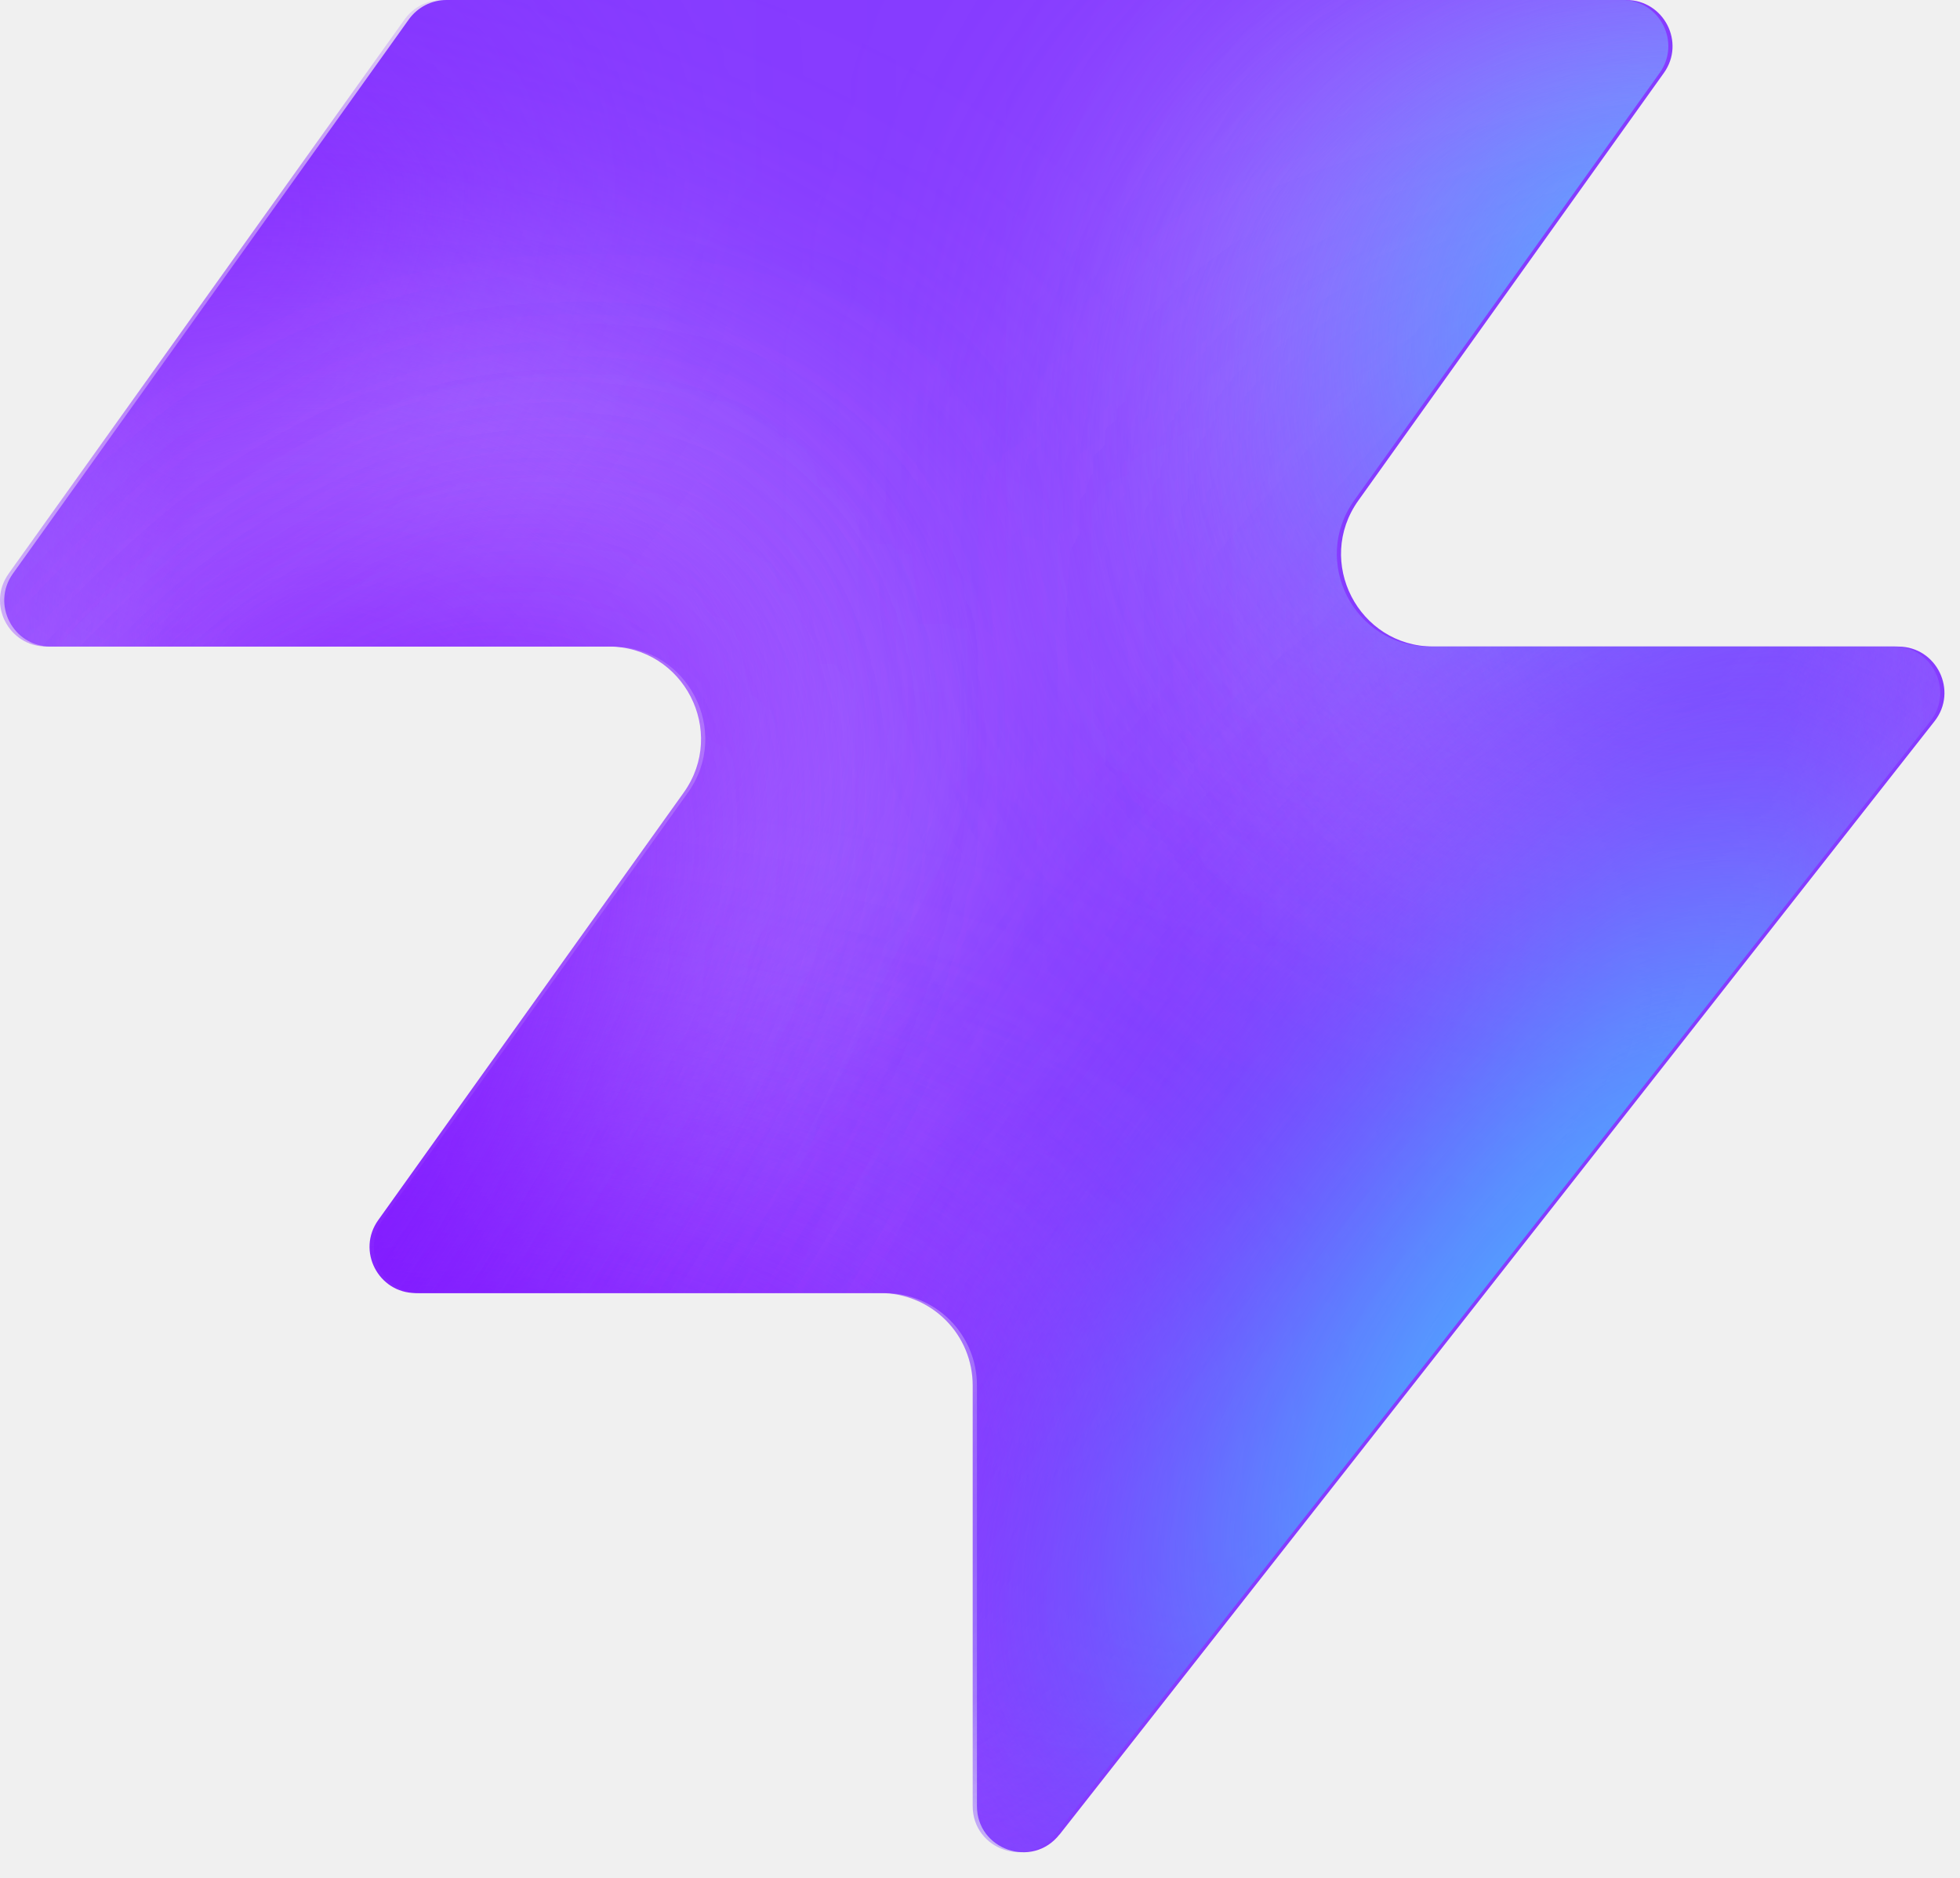
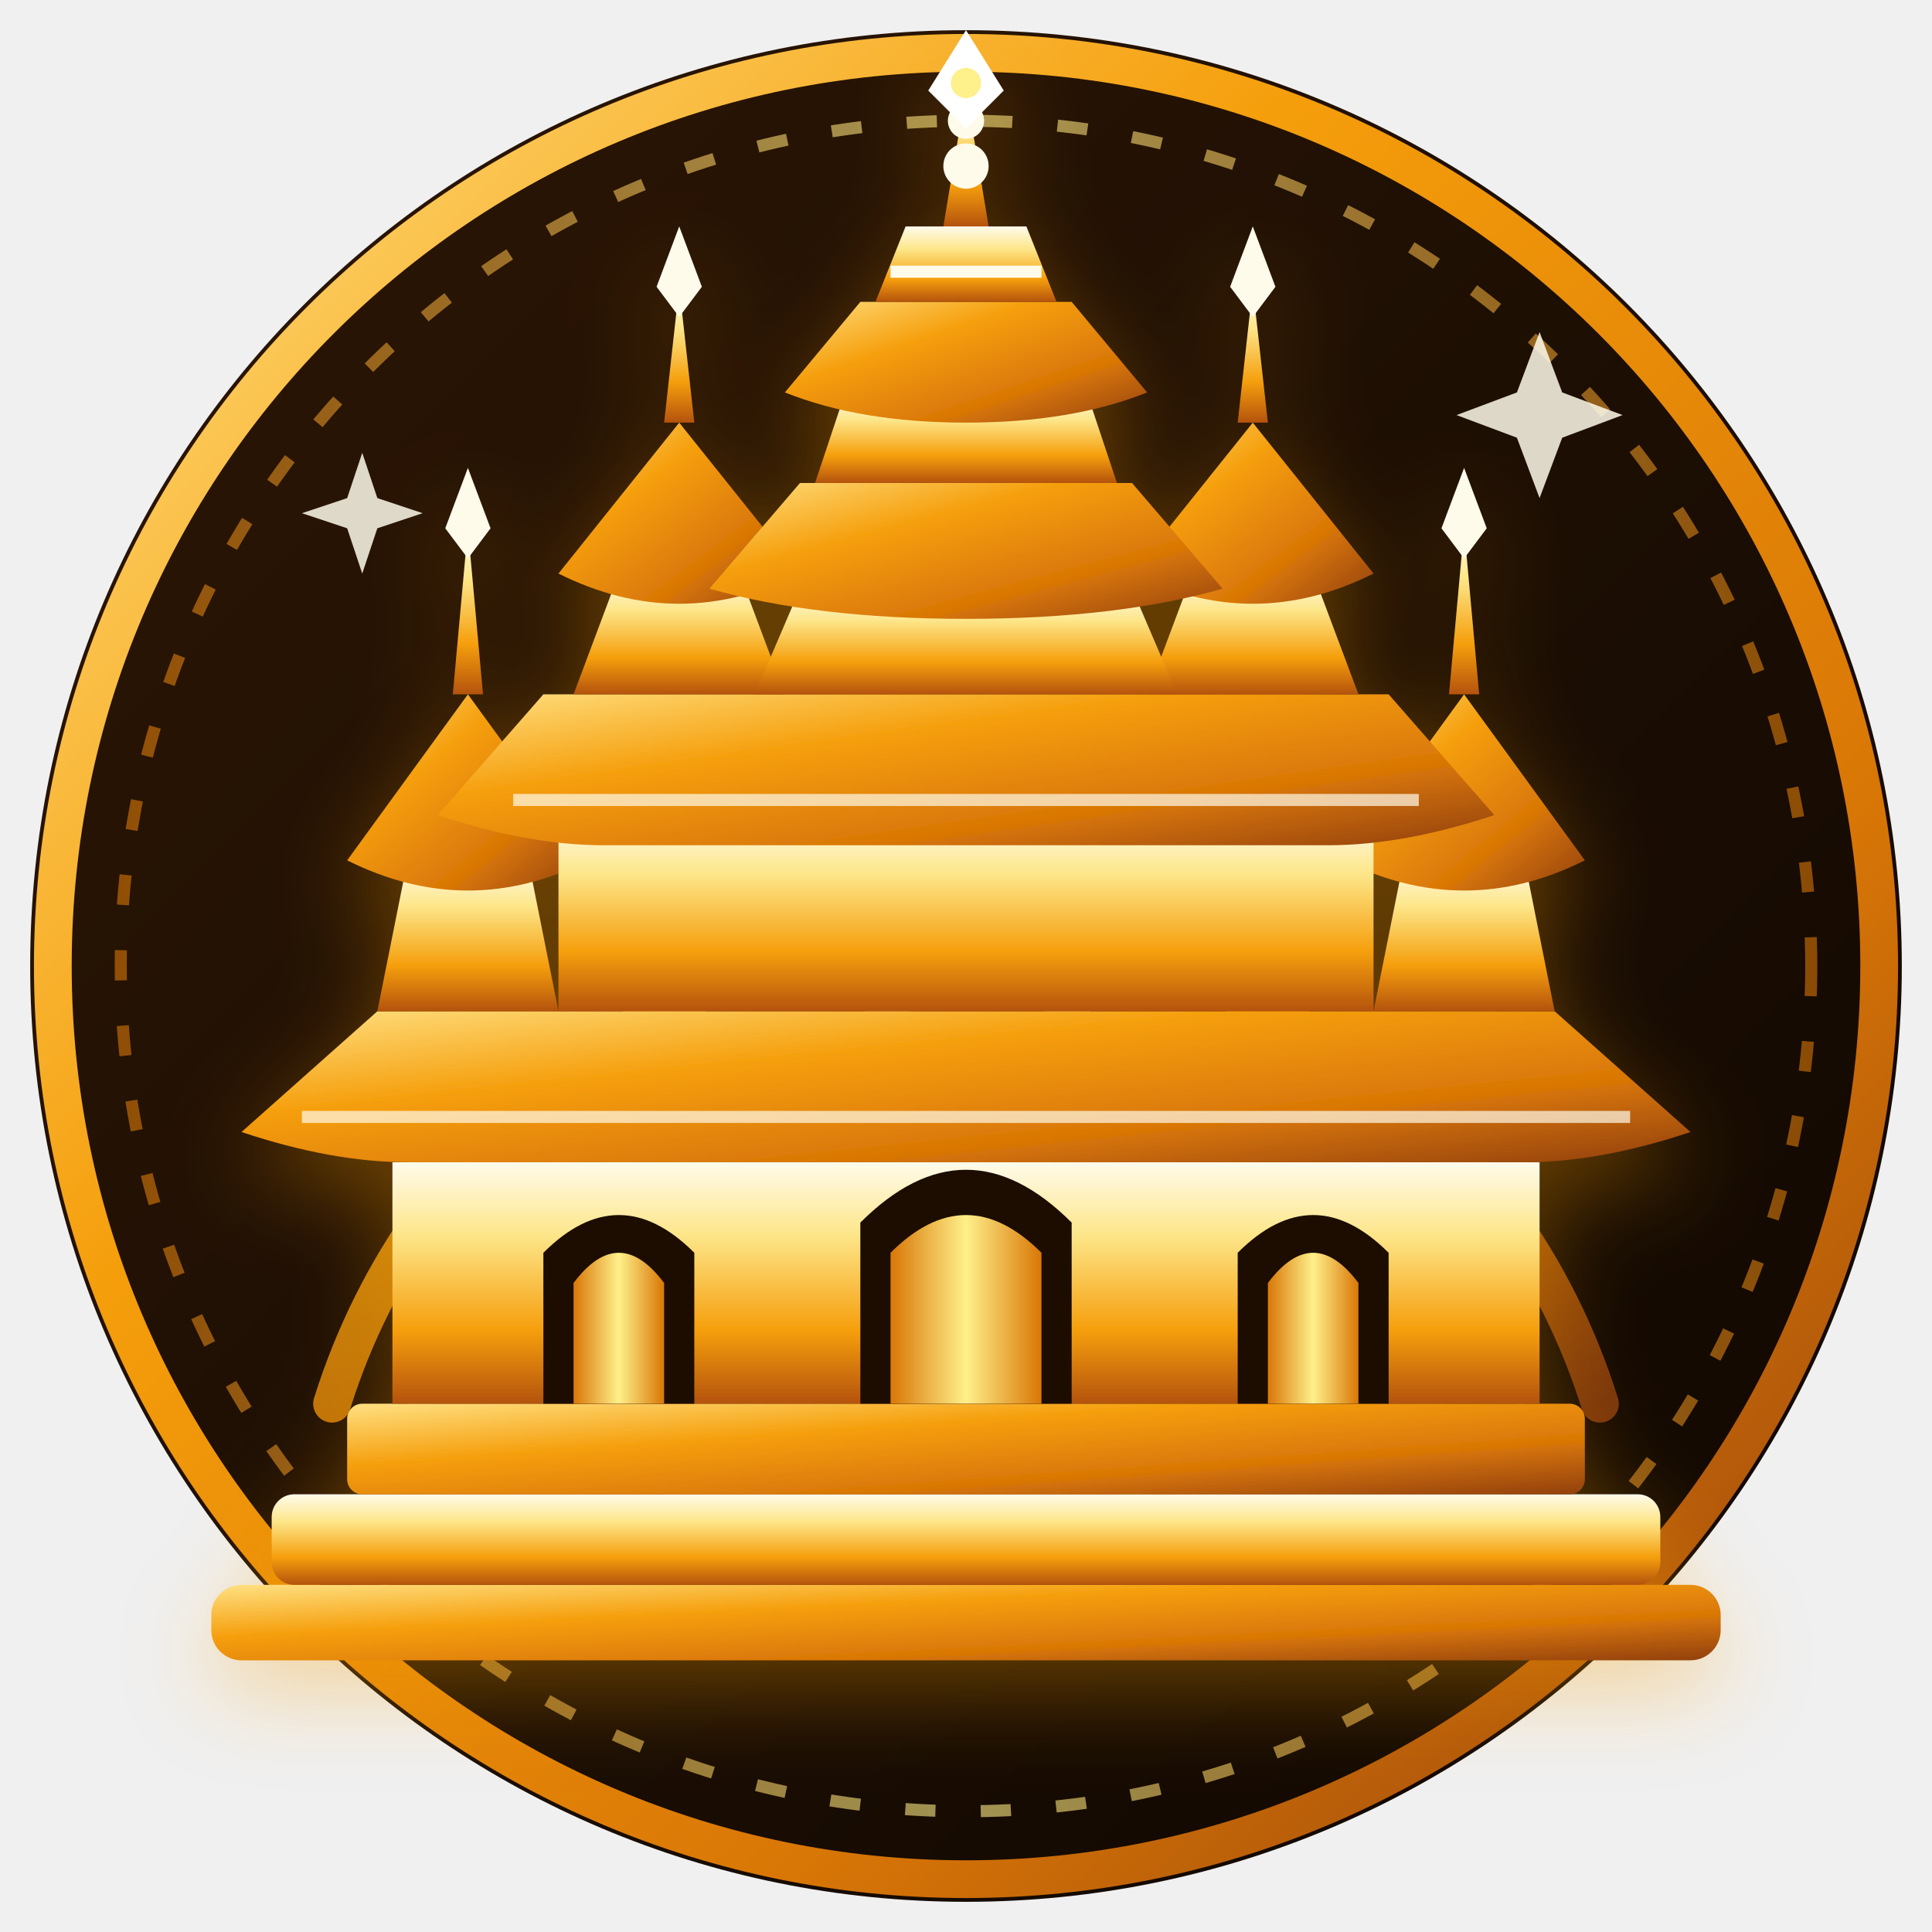
- <svg xmlns="http://www.w3.org/2000/svg" width="48" height="46" fill="none" viewBox="0 0 48 46">
-   <path fill="#863bff" d="M25.946 44.938c-.664.845-2.021.375-2.021-.698V33.937a2.26 2.26 0 0 0-2.262-2.262H10.287c-.92 0-1.456-1.04-.92-1.788l7.48-10.471c1.07-1.497 0-3.578-1.842-3.578H1.237c-.92 0-1.456-1.04-.92-1.788L10.013.474c.214-.297.556-.474.92-.474h28.894c.92 0 1.456 1.04.92 1.788l-7.48 10.471c-1.07 1.498 0 3.579 1.842 3.579h11.377c.943 0 1.473 1.088.89 1.83L25.947 44.94z" style="fill:#863bff;fill:color(display-p3 .525 .23 1);fill-opacity:1" />
-   <mask id="a" width="48" height="46" x="0" y="0" maskUnits="userSpaceOnUse" style="mask-type:alpha">
-     <path fill="#000" d="M25.842 44.938c-.664.844-2.021.375-2.021-.698V33.937a2.26 2.26 0 0 0-2.262-2.262H10.183c-.92 0-1.456-1.04-.92-1.788l7.48-10.471c1.07-1.498 0-3.579-1.842-3.579H1.133c-.92 0-1.456-1.04-.92-1.787L9.91.473c.214-.297.556-.474.92-.474h28.894c.92 0 1.456 1.04.92 1.788l-7.48 10.471c-1.07 1.498 0 3.578 1.842 3.578h11.377c.943 0 1.473 1.088.89 1.832L25.843 44.94z" style="fill:#000;fill-opacity:1" />
-   </mask>
-   <g mask="url(#a)">
-     <g filter="url(#b)">
-       <ellipse cx="5.508" cy="14.704" fill="#ede6ff" rx="5.508" ry="14.704" style="fill:#ede6ff;fill:color(display-p3 .927 .903 1);fill-opacity:1" transform="matrix(.00324 1 1 -.00324 -4.47 31.516)" />
-     </g>
-     <g filter="url(#c)">
-       <ellipse cx="10.399" cy="29.851" fill="#ede6ff" rx="10.399" ry="29.851" style="fill:#ede6ff;fill:color(display-p3 .927 .903 1);fill-opacity:1" transform="matrix(.00324 1 1 -.00324 -39.328 7.883)" />
-     </g>
-     <g filter="url(#d)">
-       <ellipse cx="5.508" cy="30.487" fill="#7e14ff" rx="5.508" ry="30.487" style="fill:#7e14ff;fill:color(display-p3 .492 .077 1);fill-opacity:1" transform="rotate(89.814 -25.913 -14.639)scale(1 -1)" />
-     </g>
-     <g filter="url(#e)">
-       <ellipse cx="5.508" cy="30.599" fill="#7e14ff" rx="5.508" ry="30.599" style="fill:#7e14ff;fill:color(display-p3 .492 .077 1);fill-opacity:1" transform="rotate(89.814 -32.644 -3.334)scale(1 -1)" />
-     </g>
-     <g filter="url(#f)">
-       <ellipse cx="5.508" cy="30.599" fill="#7e14ff" rx="5.508" ry="30.599" style="fill:#7e14ff;fill:color(display-p3 .492 .077 1);fill-opacity:1" transform="matrix(.00324 1 1 -.00324 -34.34 30.47)" />
-     </g>
-     <g filter="url(#g)">
-       <ellipse cx="14.072" cy="22.078" fill="#ede6ff" rx="14.072" ry="22.078" style="fill:#ede6ff;fill:color(display-p3 .927 .903 1);fill-opacity:1" transform="rotate(93.35 24.506 48.493)scale(-1 1)" />
-     </g>
-     <g filter="url(#h)">
-       <ellipse cx="3.47" cy="21.501" fill="#7e14ff" rx="3.47" ry="21.501" style="fill:#7e14ff;fill:color(display-p3 .492 .077 1);fill-opacity:1" transform="rotate(89.009 28.708 47.59)scale(-1 1)" />
-     </g>
-     <g filter="url(#i)">
-       <ellipse cx="3.47" cy="21.501" fill="#7e14ff" rx="3.47" ry="21.501" style="fill:#7e14ff;fill:color(display-p3 .492 .077 1);fill-opacity:1" transform="rotate(89.009 28.708 47.59)scale(-1 1)" />
-     </g>
-     <g filter="url(#j)">
-       <ellipse cx=".387" cy="8.972" fill="#7e14ff" rx="4.407" ry="29.108" style="fill:#7e14ff;fill:color(display-p3 .492 .077 1);fill-opacity:1" transform="rotate(39.51 .387 8.972)" />
-     </g>
-     <g filter="url(#k)">
-       <ellipse cx="47.523" cy="-6.092" fill="#7e14ff" rx="4.407" ry="29.108" style="fill:#7e14ff;fill:color(display-p3 .492 .077 1);fill-opacity:1" transform="rotate(37.892 47.523 -6.092)" />
-     </g>
-     <g filter="url(#l)">
-       <ellipse cx="41.412" cy="6.333" fill="#47bfff" rx="5.971" ry="9.665" style="fill:#47bfff;fill:color(display-p3 .28 .748 1);fill-opacity:1" transform="rotate(37.892 41.412 6.333)" />
-     </g>
-     <g filter="url(#m)">
-       <ellipse cx="-1.879" cy="38.332" fill="#7e14ff" rx="4.407" ry="29.108" style="fill:#7e14ff;fill:color(display-p3 .492 .077 1);fill-opacity:1" transform="rotate(37.892 -1.88 38.332)" />
-     </g>
-     <g filter="url(#n)">
-       <ellipse cx="-1.879" cy="38.332" fill="#7e14ff" rx="4.407" ry="29.108" style="fill:#7e14ff;fill:color(display-p3 .492 .077 1);fill-opacity:1" transform="rotate(37.892 -1.88 38.332)" />
-     </g>
-     <g filter="url(#o)">
-       <ellipse cx="35.651" cy="29.907" fill="#7e14ff" rx="4.407" ry="29.108" style="fill:#7e14ff;fill:color(display-p3 .492 .077 1);fill-opacity:1" transform="rotate(37.892 35.651 29.907)" />
-     </g>
-     <g filter="url(#p)">
-       <ellipse cx="38.418" cy="32.4" fill="#47bfff" rx="5.971" ry="15.297" style="fill:#47bfff;fill:color(display-p3 .28 .748 1);fill-opacity:1" transform="rotate(37.892 38.418 32.4)" />
-     </g>
-   </g>
+ <svg xmlns="http://www.w3.org/2000/svg" viewBox="0 0 128 128" width="100%" height="100%">
  <defs>
-     <filter id="b" width="60.045" height="41.654" x="-19.77" y="16.149" color-interpolation-filters="sRGB" filterUnits="userSpaceOnUse">
-       <feFlood flood-opacity="0" result="BackgroundImageFix" />
-       <feBlend in="SourceGraphic" in2="BackgroundImageFix" result="shape" />
-       <feGaussianBlur result="effect1_foregroundBlur_2002_17158" stdDeviation="7.659" />
-     </filter>
-     <filter id="c" width="90.34" height="51.437" x="-54.613" y="-7.533" color-interpolation-filters="sRGB" filterUnits="userSpaceOnUse">
-       <feFlood flood-opacity="0" result="BackgroundImageFix" />
-       <feBlend in="SourceGraphic" in2="BackgroundImageFix" result="shape" />
-       <feGaussianBlur result="effect1_foregroundBlur_2002_17158" stdDeviation="7.659" />
-     </filter>
-     <filter id="d" width="79.355" height="29.4" x="-49.64" y="2.03" color-interpolation-filters="sRGB" filterUnits="userSpaceOnUse">
-       <feFlood flood-opacity="0" result="BackgroundImageFix" />
-       <feBlend in="SourceGraphic" in2="BackgroundImageFix" result="shape" />
-       <feGaussianBlur result="effect1_foregroundBlur_2002_17158" stdDeviation="4.596" />
-     </filter>
-     <filter id="e" width="79.579" height="29.4" x="-45.045" y="20.029" color-interpolation-filters="sRGB" filterUnits="userSpaceOnUse">
-       <feFlood flood-opacity="0" result="BackgroundImageFix" />
-       <feBlend in="SourceGraphic" in2="BackgroundImageFix" result="shape" />
-       <feGaussianBlur result="effect1_foregroundBlur_2002_17158" stdDeviation="4.596" />
-     </filter>
-     <filter id="f" width="79.579" height="29.4" x="-43.513" y="21.178" color-interpolation-filters="sRGB" filterUnits="userSpaceOnUse">
-       <feFlood flood-opacity="0" result="BackgroundImageFix" />
-       <feBlend in="SourceGraphic" in2="BackgroundImageFix" result="shape" />
-       <feGaussianBlur result="effect1_foregroundBlur_2002_17158" stdDeviation="4.596" />
-     </filter>
-     <filter id="g" width="74.749" height="58.852" x="15.756" y="-17.901" color-interpolation-filters="sRGB" filterUnits="userSpaceOnUse">
-       <feFlood flood-opacity="0" result="BackgroundImageFix" />
-       <feBlend in="SourceGraphic" in2="BackgroundImageFix" result="shape" />
-       <feGaussianBlur result="effect1_foregroundBlur_2002_17158" stdDeviation="7.659" />
-     </filter>
-     <filter id="h" width="61.377" height="25.362" x="23.548" y="2.284" color-interpolation-filters="sRGB" filterUnits="userSpaceOnUse">
-       <feFlood flood-opacity="0" result="BackgroundImageFix" />
-       <feBlend in="SourceGraphic" in2="BackgroundImageFix" result="shape" />
-       <feGaussianBlur result="effect1_foregroundBlur_2002_17158" stdDeviation="4.596" />
-     </filter>
-     <filter id="i" width="61.377" height="25.362" x="23.548" y="2.284" color-interpolation-filters="sRGB" filterUnits="userSpaceOnUse">
-       <feFlood flood-opacity="0" result="BackgroundImageFix" />
-       <feBlend in="SourceGraphic" in2="BackgroundImageFix" result="shape" />
-       <feGaussianBlur result="effect1_foregroundBlur_2002_17158" stdDeviation="4.596" />
-     </filter>
-     <filter id="j" width="56.045" height="63.649" x="-27.636" y="-22.853" color-interpolation-filters="sRGB" filterUnits="userSpaceOnUse">
-       <feFlood flood-opacity="0" result="BackgroundImageFix" />
-       <feBlend in="SourceGraphic" in2="BackgroundImageFix" result="shape" />
-       <feGaussianBlur result="effect1_foregroundBlur_2002_17158" stdDeviation="4.596" />
-     </filter>
-     <filter id="k" width="54.814" height="64.646" x="20.116" y="-38.415" color-interpolation-filters="sRGB" filterUnits="userSpaceOnUse">
-       <feFlood flood-opacity="0" result="BackgroundImageFix" />
-       <feBlend in="SourceGraphic" in2="BackgroundImageFix" result="shape" />
-       <feGaussianBlur result="effect1_foregroundBlur_2002_17158" stdDeviation="4.596" />
-     </filter>
-     <filter id="l" width="33.541" height="35.313" x="24.641" y="-11.323" color-interpolation-filters="sRGB" filterUnits="userSpaceOnUse">
-       <feFlood flood-opacity="0" result="BackgroundImageFix" />
-       <feBlend in="SourceGraphic" in2="BackgroundImageFix" result="shape" />
-       <feGaussianBlur result="effect1_foregroundBlur_2002_17158" stdDeviation="4.596" />
-     </filter>
-     <filter id="m" width="54.814" height="64.646" x="-29.286" y="6.009" color-interpolation-filters="sRGB" filterUnits="userSpaceOnUse">
-       <feFlood flood-opacity="0" result="BackgroundImageFix" />
-       <feBlend in="SourceGraphic" in2="BackgroundImageFix" result="shape" />
-       <feGaussianBlur result="effect1_foregroundBlur_2002_17158" stdDeviation="4.596" />
-     </filter>
-     <filter id="n" width="54.814" height="64.646" x="-29.286" y="6.009" color-interpolation-filters="sRGB" filterUnits="userSpaceOnUse">
-       <feFlood flood-opacity="0" result="BackgroundImageFix" />
-       <feBlend in="SourceGraphic" in2="BackgroundImageFix" result="shape" />
-       <feGaussianBlur result="effect1_foregroundBlur_2002_17158" stdDeviation="4.596" />
-     </filter>
-     <filter id="o" width="54.814" height="64.646" x="8.244" y="-2.416" color-interpolation-filters="sRGB" filterUnits="userSpaceOnUse">
-       <feFlood flood-opacity="0" result="BackgroundImageFix" />
-       <feBlend in="SourceGraphic" in2="BackgroundImageFix" result="shape" />
-       <feGaussianBlur result="effect1_foregroundBlur_2002_17158" stdDeviation="4.596" />
-     </filter>
-     <filter id="p" width="39.409" height="43.623" x="18.713" y="10.588" color-interpolation-filters="sRGB" filterUnits="userSpaceOnUse">
-       <feFlood flood-opacity="0" result="BackgroundImageFix" />
-       <feBlend in="SourceGraphic" in2="BackgroundImageFix" result="shape" />
-       <feGaussianBlur result="effect1_foregroundBlur_2002_17158" stdDeviation="4.596" />
+     <linearGradient id="goldSeal" x1="0%" y1="0%" x2="100%" y2="100%">
+       <stop offset="0%" stop-color="#FFE082" />
+       <stop offset="35%" stop-color="#F59E0B" />
+       <stop offset="70%" stop-color="#D97706" />
+       <stop offset="100%" stop-color="#92400E" />
+     </linearGradient>
+     <linearGradient id="goldBright" x1="0%" y1="0%" x2="0%" y2="100%">
+       <stop offset="0%" stop-color="#FFFBEB" />
+       <stop offset="30%" stop-color="#FDE68A" />
+       <stop offset="70%" stop-color="#F59E0B" />
+       <stop offset="100%" stop-color="#B45309" />
+     </linearGradient>
+     <linearGradient id="goldAccent" x1="0%" y1="0%" x2="100%" y2="0%">
+       <stop offset="0%" stop-color="#D97706" />
+       <stop offset="50%" stop-color="#FEF08A" />
+       <stop offset="100%" stop-color="#D97706" />
+     </linearGradient>
+     <linearGradient id="bgGrad" x1="0%" y1="0%" x2="100%" y2="100%">
+       <stop offset="0%" stop-color="#2E1705" />
+       <stop offset="60%" stop-color="#1A0D03" />
+       <stop offset="100%" stop-color="#0F0701" />
+     </linearGradient>
+     <filter id="goldGlow" x="-20%" y="-20%" width="140%" height="140%">
+       <feDropShadow dx="0" dy="2" stdDeviation="3" flood-color="#F59E0B" flood-opacity="0.35" />
    </filter>
  </defs>
+   <circle cx="64" cy="64" r="62" fill="url(#bgGrad)" />
+   <circle cx="64" cy="64" r="60.5" fill="none" stroke="url(#goldSeal)" stroke-width="2.5" />
+   <circle cx="64" cy="64" r="56" fill="none" stroke="url(#goldAccent)" stroke-width="0.8" stroke-dasharray="2,3" opacity="0.6" />
+   <path d="M 22 93 A 44 44 0 0 1 106 93" fill="none" stroke="url(#goldSeal)" stroke-width="2.5" stroke-linecap="round" opacity="0.8" />
+   <path d="M 27 93 A 39 39 0 0 1 101 93" fill="none" stroke="url(#goldBright)" stroke-width="1" stroke-dasharray="3,3" opacity="0.5" />
+   <g filter="url(#goldGlow)">
+     <rect x="14" y="105" width="100" height="5" rx="2" fill="url(#goldSeal)" />
+     <rect x="18" y="99" width="92" height="6" rx="1.5" fill="url(#goldBright)" />
+     <rect x="23" y="93" width="82" height="6" rx="1" fill="url(#goldSeal)" />
+     <path d="M 26 93 L 26 77 L 102 77 L 102 93 Z" fill="url(#goldBright)" />
+     <path d="M 57 93 V 81 Q 64 74 71 81 V 93 Z" fill="#1A0D03" />
+     <path d="M 59 93 V 83 Q 64 78 69 83 V 93 Z" fill="url(#goldAccent)" />
+     <path d="M 36 93 V 83 Q 41 78 46 83 V 93 Z" fill="#1A0D03" />
+     <path d="M 38 93 V 85 Q 41 81 44 85 V 93 Z" fill="url(#goldAccent)" />
+     <path d="M 82 93 V 83 Q 87 78 92 83 V 93 Z" fill="#1A0D03" />
+     <path d="M 84 93 V 85 Q 87 81 90 85 V 93 Z" fill="url(#goldAccent)" />
+     <path d="M 16 75 Q 22 77 27 77 L 101 77 Q 106 77 112 75 L 103 67 L 25 67 Z" fill="url(#goldSeal)" />
+     <path d="M 20 74 L 27 74 L 101 74 L 108 74" stroke="#FFFBEB" stroke-width="0.8" opacity="0.7" />
+     <path d="M 25 67 L 27 57 H 35 L 37 67 Z" fill="url(#goldBright)" />
+     <path d="M 23 57 Q 27 59 31 59 Q 35 59 39 57 L 31 46 Z" fill="url(#goldSeal)" />
+     <path d="M 30 46 L 31 35 L 32 46 Z" fill="url(#goldBright)" />
+     <polygon points="31,31 32.5,35 31,37 29.5,35" fill="#FFFBEB" />
+     <path d="M 91 67 L 93 57 H 101 L 103 67 Z" fill="url(#goldBright)" />
+     <path d="M 89 57 Q 93 59 97 59 Q 101 59 105 57 L 97 46 Z" fill="url(#goldSeal)" />
+     <path d="M 96 46 L 97 35 L 98 46 Z" fill="url(#goldBright)" />
+     <polygon points="97,31 98.5,35 97,37 95.5,35" fill="#FFFBEB" />
+     <path d="M 37 67 L 37 54 L 91 54 L 91 67 Z" fill="url(#goldBright)" />
+     <path d="M 29 54 Q 35 56 40 56 L 88 56 Q 93 56 99 54 L 92 46 L 36 46 Z" fill="url(#goldSeal)" />
+     <path d="M 34 53 L 40 53 L 88 53 L 94 53" stroke="#FFFBEB" stroke-width="0.8" opacity="0.7" />
+     <path d="M 38 46 L 41 38 H 49 L 52 46 Z" fill="url(#goldBright)" />
+     <path d="M 37 38 Q 41 40 45 40 Q 49 40 53 38 L 45 28 Z" fill="url(#goldSeal)" />
+     <path d="M 44 28 L 45 19 L 46 28 Z" fill="url(#goldBright)" />
+     <polygon points="45,15 46.5,19 45,21 43.5,19" fill="#FFFBEB" />
+     <path d="M 76 46 L 79 38 H 87 L 90 46 Z" fill="url(#goldBright)" />
+     <path d="M 75 38 Q 79 40 83 40 Q 87 40 91 38 L 83 28 Z" fill="url(#goldSeal)" />
+     <path d="M 82 28 L 83 19 L 84 28 Z" fill="url(#goldBright)" />
+     <polygon points="83,15 84.5,19 83,21 81.5,19" fill="#FFFBEB" />
+     <path d="M 50 46 L 53 39 H 75 L 78 46 Z" fill="url(#goldBright)" />
+     <path d="M 47 39 Q 54 41 64 41 Q 74 41 81 39 L 75 32 H 53 Z" fill="url(#goldSeal)" />
+     <path d="M 54 32 L 56 26 H 72 L 74 32 Z" fill="url(#goldBright)" />
+     <path d="M 52 26 Q 57 28 64 28 Q 71 28 76 26 L 71 20 H 57 Z" fill="url(#goldSeal)" />
+     <path d="M 58 20 L 60 15 H 68 L 70 20 Z" fill="url(#goldBright)" />
+     <line x1="59" y1="18" x2="69" y2="18" stroke="#FFFBEB" stroke-width="0.8" />
+     <path d="M 64 6 L 62.5 15 H 65.5 Z" fill="url(#goldBright)" />
+     <circle cx="64" cy="11" r="1.5" fill="#FFFBEB" />
+     <circle cx="64" cy="8" r="1.2" fill="#FFFBEB" />
+     <polygon points="64,2 66.5,6 64,8.5 61.5,6" fill="#FFFFFF" />
+     <circle cx="64" cy="5.5" r="1" fill="#FEF08A" />
+   </g>
+   <g fill="#FFFBEB" opacity="0.85">
+     <polygon points="102,22 103.5,26 107.5,27.5 103.5,29 102,33 100.5,29 96.5,27.5 100.5,26" />
+     <polygon points="24,30 25,33 28,34 25,35 24,38 23,35 20,34 23,33" />
+   </g>
</svg>
